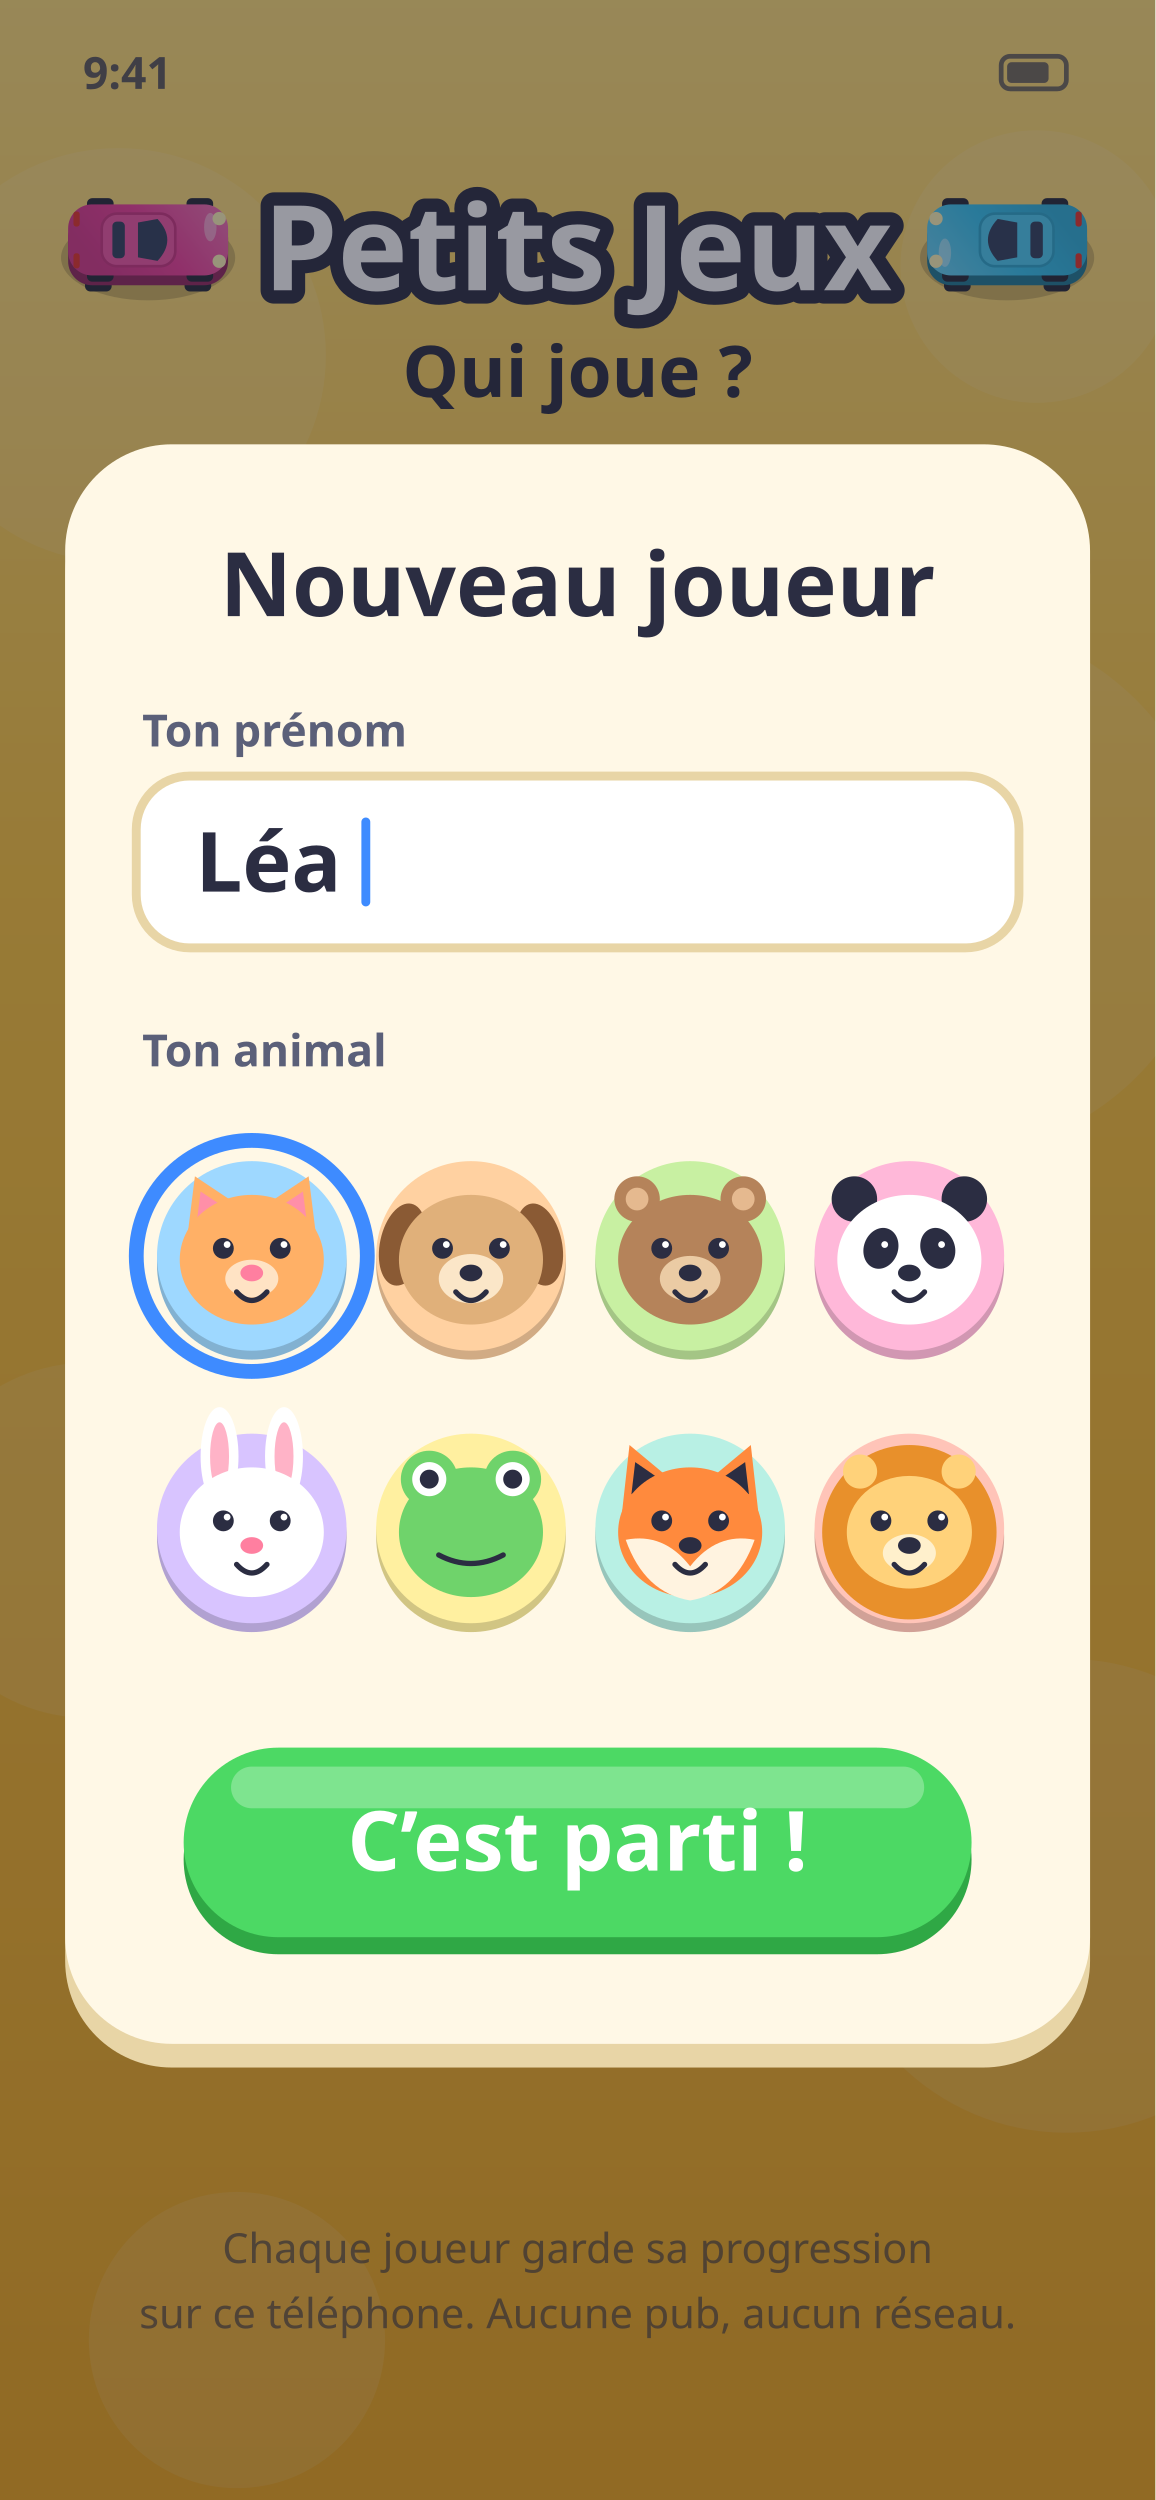
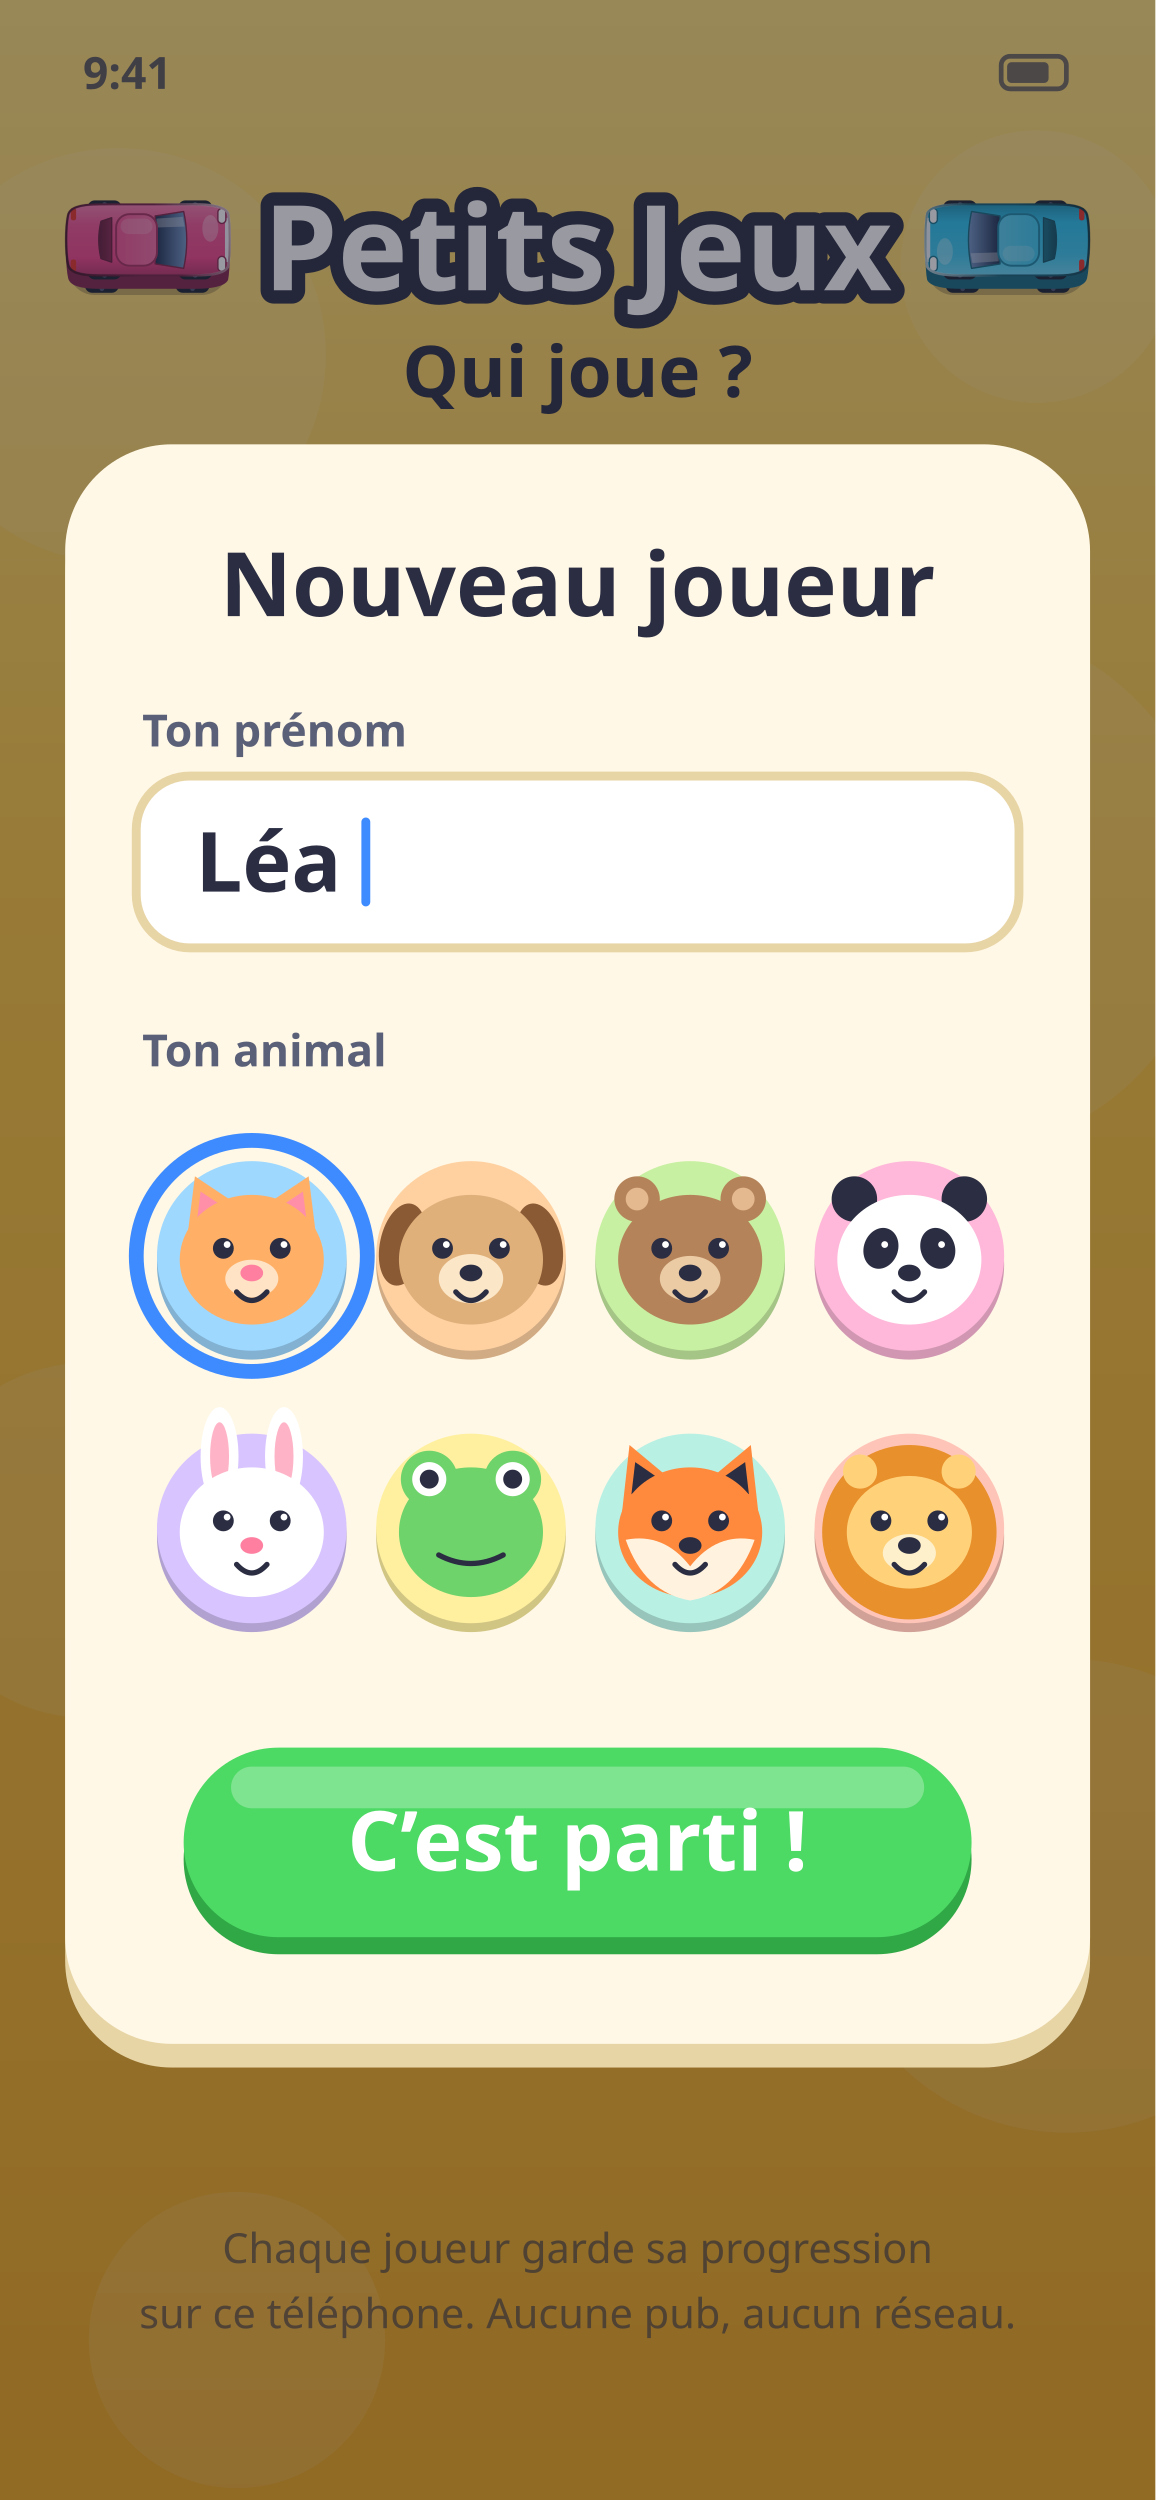
<svg xmlns="http://www.w3.org/2000/svg" viewBox="0 0 390 844" width="390" height="844">
  <style>@font-face{font-family:'Fredoka';src:url('../../android/app/src/main/res/font/fredoka.ttf');font-weight:300 700}</style>
  <defs>
    <linearGradient id="bg" x1="0" y1="0" x2="0" y2="1">
      <stop offset="0" stop-color="#FFE07A" />
      <stop offset="0.35" stop-color="#FFC83D" />
      <stop offset="1" stop-color="#F2A91B" />
    </linearGradient>
  </defs>
  <rect width="390" height="844" fill="url(#bg)" />
  <circle cx="40" cy="120" r="70" fill="#fff" opacity="0.1" />
  <circle cx="350" cy="90" r="46" fill="#fff" opacity="0.1" />
  <circle cx="320" cy="300" r="90" fill="#fff" opacity="0.1" />
  <circle cx="30" cy="520" r="60" fill="#fff" opacity="0.1" />
  <circle cx="360" cy="640" r="80" fill="#fff" opacity="0.1" />
  <circle cx="80" cy="790" r="50" fill="#fff" opacity="0.1" />
  <text x="195" y="98" font-family="Fredoka, sans-serif" font-size="40" font-weight="700" fill="#fff" text-anchor="middle" opacity="1" letter-spacing="0" stroke="#2B2D42" stroke-width="9" stroke-linejoin="round" paint-order="stroke">Petits Jeux</text>
  <text x="195" y="134" font-family="Fredoka, sans-serif" font-size="24" font-weight="600" fill="#2B2D42" text-anchor="middle" opacity="1" letter-spacing="0">Qui joue ?</text>
-   <ellipse cx="50" cy="87" rx="29.4" ry="14.4" fill="#000" opacity="0.18" />
+   <g transform="translate(50 87.6) rotate(90)">
+     <rect x="-12" y="-27" width="24" height="54" rx="9" fill="#000" opacity="0.22" />
+   </g>
  <g transform="translate(50 81)">
-     <g transform="translate(0 3.3)">
+     <g transform="translate(0 4.5)">
      <g transform="rotate(90)">
-         <rect x="-14.1" y="-21.3" width="4.2" height="9" rx="1.8" fill="#262938" />
-         <rect x="9.9" y="-21.3" width="4.2" height="9" rx="1.8" fill="#262938" />
-         <rect x="-14.1" y="12.3" width="4.2" height="9" rx="1.8" fill="#262938" />
-         <rect x="9.9" y="12.3" width="4.2" height="9" rx="1.8" fill="#262938" />
-         <rect x="-12" y="-27" width="24" height="54" rx="8.1" fill="#95285f" />
+         <g>
+           <rect x="-13.35" y="-20.7" width="5.1" height="11.4" rx="2.4" fill="#1E2433" />
+           <circle cx="-12" cy="-15" r="0.78" fill="#4A5470" />
+           <rect x="8.25" y="-20.7" width="5.1" height="11.4" rx="2.4" fill="#1E2433" />
+           <circle cx="12" cy="-15" r="0.78" fill="#4A5470" />
+           <rect x="-13.35" y="9.9" width="5.1" height="11.4" rx="2.4" fill="#1E2433" />
+           <circle cx="-12" cy="15.6" r="0.78" fill="#4A5470" />
+           <rect x="8.25" y="9.9" width="5.1" height="11.4" rx="2.4" fill="#1E2433" />
+           <circle cx="12" cy="15.6" r="0.78" fill="#4A5470" />
+           <path d="M -9,-27 C -5.4,-27.75 5.4,-27.75 9,-27 C 11.4,-25.8 12,-21 12,-15.6 L 12,16.5 C 12,23.4 10.8,26.4 8.4,27 C 4.5,27.9 -4.5,27.9 -8.4,27 C -10.8,26.4 -12,23.4 -12,16.5 L -12,-15.6 C -12,-21 -11.4,-25.8 -9,-27 Z" fill="#84274c" />
+         </g>
      </g>
    </g>
    <g transform="rotate(90)">
      <defs>
-         <linearGradient id="cg14" x1="0" y1="0" x2="0.35" y2="1">
-           <stop offset="0" stop-color="#f475b6" />
-           <stop offset="0.55" stop-color="#F0409A" />
-           <stop offset="1" stop-color="#d83a8b" />
+         <linearGradient id="g69" gradientUnits="userSpaceOnUse" x1="-12" y1="0" x2="12" y2="0">
+           <stop offset="0" stop-color="#f57ead" stop-opacity="1" />
+           <stop offset="0.3" stop-color="#f15593" stop-opacity="1" />
+           <stop offset="0.75" stop-color="#F0468A" stop-opacity="1" />
+           <stop offset="1" stop-color="#bb376c" stop-opacity="1" />
+         </linearGradient>
+         <linearGradient id="g70" gradientUnits="userSpaceOnUse" x1="0" y1="-14.1" x2="0" y2="-2.4">
+           <stop offset="0" stop-color="#7FA3D6" stop-opacity="1" />
+           <stop offset="1" stop-color="#1E3050" stop-opacity="1" />
+         </linearGradient>
+         <linearGradient id="g71" gradientUnits="userSpaceOnUse" x1="0" y1="-3" x2="0" y2="10.8">
+           <stop offset="0" stop-color="#f36fa4" stop-opacity="1" />
+           <stop offset="1" stop-color="#f15593" stop-opacity="1" />
+         </linearGradient>
+         <linearGradient id="g72" gradientUnits="userSpaceOnUse" x1="0" y1="12.3" x2="0" y2="17.4">
+           <stop offset="0" stop-color="#8b2950" stop-opacity="1" />
+           <stop offset="1" stop-color="#601c37" stop-opacity="1" />
+         </linearGradient>
+         <linearGradient id="g73" gradientUnits="userSpaceOnUse" x1="-12" y1="-27" x2="9.6" y2="27">
+           <stop offset="0" stop-color="#FFFFFF" stop-opacity="0.7" />
+           <stop offset="0.4" stop-color="#FFFFFF" stop-opacity="0" />
+           <stop offset="0.62" stop-color="#000000" stop-opacity="0" />
+           <stop offset="1" stop-color="#000000" stop-opacity="0.4" />
        </linearGradient>
      </defs>
-       <rect x="-14.1" y="-21.96" width="4.2" height="9" rx="1.8" fill="#262938" />
-       <rect x="9.9" y="-21.96" width="4.2" height="9" rx="1.8" fill="#262938" />
-       <rect x="-14.1" y="11.64" width="4.2" height="9" rx="1.8" fill="#262938" />
-       <rect x="9.9" y="11.64" width="4.2" height="9" rx="1.8" fill="#262938" />
-       <rect x="-12" y="-27" width="24" height="54" rx="8.1" fill="url(#cg14)" />
-       <ellipse cx="-4.32" cy="-21" rx="4.8" ry="2.1" fill="#fff" opacity="0.4" />
-       <rect x="-8.88" y="-9.18" width="17.76" height="24.84" rx="5.1" fill="#f257a6" stroke="#ce3784" stroke-width="0.9" />
-       <path d="M -7.08 -3.18 Q 0 -9.78 7.08 -3.18 L 5.88 3.42 L -5.88 3.42 Z" fill="#33425F" />
-       <rect x="-4.68" y="6.42" width="9.36" height="-0.36" rx="1.8" fill="#f579b8" opacity="0.5" />
-       <rect x="-6.18" y="7.86" width="12.36" height="4.2" rx="1.5" fill="#33425F" />
-       <circle cx="-7.2" cy="-24" r="2.25" fill="#FFF6B8" />
-       <circle cx="7.2" cy="-24" r="2.25" fill="#FFF6B8" />
-       <rect x="-9.6" y="23.1" width="5.1" height="2.1" rx="0.9" fill="#E8352B" />
-       <rect x="4.5" y="23.1" width="5.1" height="2.1" rx="0.9" fill="#E8352B" />
+       <g>
+         <rect x="-13.35" y="-21.6" width="5.1" height="11.4" rx="2.4" fill="#1E2433" />
+         <circle cx="-12" cy="-15.9" r="0.78" fill="#4A5470" />
+         <rect x="8.25" y="-21.6" width="5.1" height="11.4" rx="2.4" fill="#1E2433" />
+         <circle cx="12" cy="-15.9" r="0.78" fill="#4A5470" />
+         <rect x="-13.35" y="9" width="5.1" height="11.4" rx="2.4" fill="#1E2433" />
+         <circle cx="-12" cy="14.7" r="0.78" fill="#4A5470" />
+         <rect x="8.25" y="9" width="5.1" height="11.4" rx="2.4" fill="#1E2433" />
+         <circle cx="12" cy="14.7" r="0.78" fill="#4A5470" />
+         <path d="M -9,-27 C -5.4,-27.75 5.4,-27.75 9,-27 C 11.4,-25.8 12,-21 12,-15.6 L 12,16.5 C 12,23.4 10.8,26.4 8.4,27 C 4.5,27.9 -4.5,27.9 -8.4,27 C -10.8,26.4 -12,23.4 -12,16.5 L -12,-15.6 C -12,-21 -11.4,-25.8 -9,-27 Z" fill="url(#g69)" />
+         <ellipse cx="-3.9" cy="-21" rx="4.5" ry="2.7" fill="#FFFFFF" fill-opacity="0.3" />
+         <path d="M -9.6,-12 Q 0,-14.1 9.6,-12 L 8.1,-2.4 L -8.1,-2.4 Z" fill="url(#g70)" stroke="#84274c" stroke-width="0.48" stroke-linejoin="round" stroke-linecap="round" />
+         <path d="M -7.8,-11.7 L -4.5,-12.3 L -4.2,-2.85 L -7.2,-2.85 Z" fill="#FFFFFF" fill-opacity="0.34" />
+         <rect x="-8.7" y="-3" width="17.4" height="13.8" rx="4.5" fill="url(#g71)" stroke="#a83161" stroke-width="0.66" stroke-linejoin="round" stroke-linecap="round" />
+         <rect x="-7.2" y="-1.5" width="5.22" height="10.8" rx="2.7" fill="#FFFFFF" fill-opacity="0.18" />
+         <path d="M -7.5,12.3 L 7.5,12.3 L 6.3,15.9 Q 0,17.4 -6.3,15.9 Z" fill="url(#g72)" stroke="#6c203e" stroke-width="0.48" stroke-linejoin="round" stroke-linecap="round" />
+         <rect x="-7.5" y="-27.45" width="15" height="1.5" rx="0.75" fill="#F4F6FA" fill-opacity="0.95" />
+         <rect x="-10.65" y="-26.25" width="5.1" height="2.7" rx="1.35" fill="#FFFFFF" stroke="#902a53" stroke-width="0.48" stroke-linejoin="round" stroke-linecap="round" />
+         <rect x="5.55" y="-26.25" width="5.1" height="2.7" rx="1.35" fill="#FFFFFF" stroke="#902a53" stroke-width="0.48" stroke-linejoin="round" stroke-linecap="round" />
+         <rect x="-10.8" y="24.3" width="4.2" height="1.8" rx="0.75" fill="#E5352B" />
+         <rect x="6.6" y="24.3" width="4.2" height="1.8" rx="0.75" fill="#E5352B" />
+         <path d="M -9,-27 C -5.4,-27.75 5.4,-27.75 9,-27 C 11.4,-25.8 12,-21 12,-15.6 L 12,16.5 C 12,23.4 10.8,26.4 8.4,27 C 4.5,27.9 -4.5,27.9 -8.4,27 C -10.8,26.4 -12,23.4 -12,16.5 L -12,-15.6 C -12,-21 -11.4,-25.8 -9,-27 Z" fill="none" stroke="#782345" stroke-width="0.66" stroke-linejoin="round" stroke-linecap="round" />
+         <path d="M -9,-27 C -5.4,-27.75 5.4,-27.75 9,-27 C 11.4,-25.8 12,-21 12,-15.6 L 12,16.5 C 12,23.4 10.8,26.4 8.4,27 C 4.5,27.9 -4.5,27.9 -8.4,27 C -10.8,26.4 -12,23.4 -12,16.5 L -12,-15.6 C -12,-21 -11.4,-25.8 -9,-27 Z" fill="none" stroke="url(#g73)" stroke-width="0.9" stroke-linejoin="round" stroke-linecap="round" />
+       </g>
    </g>
  </g>
-   <ellipse cx="340" cy="87" rx="29.4" ry="14.4" fill="#000" opacity="0.18" />
+   <g transform="translate(340 87.6) rotate(270)">
+     <rect x="-12" y="-27" width="24" height="54" rx="9" fill="#000" opacity="0.22" />
+   </g>
  <g transform="translate(340 81)">
-     <g transform="translate(0 3.3)">
+     <g transform="translate(0 4.5)">
      <g transform="rotate(270)">
-         <rect x="-14.1" y="-21.3" width="4.2" height="9" rx="1.8" fill="#262938" />
-         <rect x="9.9" y="-21.3" width="4.2" height="9" rx="1.8" fill="#262938" />
-         <rect x="-14.1" y="12.3" width="4.2" height="9" rx="1.8" fill="#262938" />
-         <rect x="9.9" y="12.3" width="4.2" height="9" rx="1.8" fill="#262938" />
-         <rect x="-12" y="-27" width="24" height="54" rx="8.1" fill="#217b96" />
+         <g>
+           <rect x="-13.35" y="-20.7" width="5.1" height="11.4" rx="2.4" fill="#1E2433" />
+           <circle cx="-12" cy="-15" r="0.78" fill="#4A5470" />
+           <rect x="8.25" y="-20.7" width="5.1" height="11.4" rx="2.4" fill="#1E2433" />
+           <circle cx="12" cy="-15" r="0.78" fill="#4A5470" />
+           <rect x="-13.35" y="9.9" width="5.1" height="11.4" rx="2.4" fill="#1E2433" />
+           <circle cx="-12" cy="15.6" r="0.78" fill="#4A5470" />
+           <rect x="8.25" y="9.9" width="5.1" height="11.4" rx="2.4" fill="#1E2433" />
+           <circle cx="12" cy="15.6" r="0.78" fill="#4A5470" />
+           <path d="M -9,-27 C -5.4,-27.75 5.4,-27.75 9,-27 C 11.4,-25.8 12,-21 12,-15.6 L 12,16.5 C 12,23.4 10.8,26.4 8.4,27 C 4.5,27.9 -4.5,27.9 -8.4,27 C -10.8,26.4 -12,23.4 -12,16.5 L -12,-15.6 C -12,-21 -11.4,-25.8 -9,-27 Z" fill="#186c83" />
+         </g>
      </g>
    </g>
    <g transform="rotate(270)">
      <defs>
-         <linearGradient id="cg15" x1="0" y1="0" x2="0.35" y2="1">
-           <stop offset="0" stop-color="#6ed6f6" />
-           <stop offset="0.55" stop-color="#35C6F2" />
-           <stop offset="1" stop-color="#30b2da" />
+         <linearGradient id="g74" gradientUnits="userSpaceOnUse" x1="-12" y1="0" x2="12" y2="0">
+           <stop offset="0" stop-color="#6bd6f3" stop-opacity="1" />
+           <stop offset="0.3" stop-color="#3cc9ef" stop-opacity="1" />
+           <stop offset="0.75" stop-color="#2BC4EE" stop-opacity="1" />
+           <stop offset="1" stop-color="#2299ba" stop-opacity="1" />
+         </linearGradient>
+         <linearGradient id="g75" gradientUnits="userSpaceOnUse" x1="0" y1="-14.1" x2="0" y2="-2.4">
+           <stop offset="0" stop-color="#7FA3D6" stop-opacity="1" />
+           <stop offset="1" stop-color="#1E3050" stop-opacity="1" />
+         </linearGradient>
+         <linearGradient id="g76" gradientUnits="userSpaceOnUse" x1="0" y1="-3" x2="0" y2="10.8">
+           <stop offset="0" stop-color="#5ad1f2" stop-opacity="1" />
+           <stop offset="1" stop-color="#3cc9ef" stop-opacity="1" />
+         </linearGradient>
+         <linearGradient id="g77" gradientUnits="userSpaceOnUse" x1="0" y1="12.3" x2="0" y2="17.4">
+           <stop offset="0" stop-color="#19728a" stop-opacity="1" />
+           <stop offset="1" stop-color="#114e5f" stop-opacity="1" />
+         </linearGradient>
+         <linearGradient id="g78" gradientUnits="userSpaceOnUse" x1="-12" y1="-27" x2="9.6" y2="27">
+           <stop offset="0" stop-color="#FFFFFF" stop-opacity="0.7" />
+           <stop offset="0.4" stop-color="#FFFFFF" stop-opacity="0" />
+           <stop offset="0.62" stop-color="#000000" stop-opacity="0" />
+           <stop offset="1" stop-color="#000000" stop-opacity="0.4" />
        </linearGradient>
      </defs>
-       <rect x="-14.1" y="-21.96" width="4.2" height="9" rx="1.8" fill="#262938" />
-       <rect x="9.9" y="-21.96" width="4.2" height="9" rx="1.8" fill="#262938" />
-       <rect x="-14.1" y="11.64" width="4.2" height="9" rx="1.8" fill="#262938" />
-       <rect x="9.9" y="11.64" width="4.2" height="9" rx="1.8" fill="#262938" />
-       <rect x="-12" y="-27" width="24" height="54" rx="8.1" fill="url(#cg15)" />
-       <ellipse cx="-4.32" cy="-21" rx="4.8" ry="2.1" fill="#fff" opacity="0.4" />
-       <rect x="-8.88" y="-9.18" width="17.76" height="24.84" rx="5.1" fill="#4dcdf4" stroke="#2eaad0" stroke-width="0.9" />
-       <path d="M -7.08 -3.18 Q 0 -9.78 7.08 -3.18 L 5.88 3.42 L -5.88 3.42 Z" fill="#33425F" />
-       <rect x="-4.68" y="6.42" width="9.36" height="-0.36" rx="1.8" fill="#72d7f6" opacity="0.5" />
-       <rect x="-6.18" y="7.86" width="12.36" height="4.2" rx="1.5" fill="#33425F" />
-       <circle cx="-7.2" cy="-24" r="2.25" fill="#FFF6B8" />
-       <circle cx="7.2" cy="-24" r="2.25" fill="#FFF6B8" />
-       <rect x="-9.6" y="23.1" width="5.1" height="2.1" rx="0.9" fill="#E8352B" />
-       <rect x="4.5" y="23.1" width="5.1" height="2.1" rx="0.9" fill="#E8352B" />
+       <g>
+         <rect x="-13.35" y="-21.6" width="5.1" height="11.4" rx="2.4" fill="#1E2433" />
+         <circle cx="-12" cy="-15.9" r="0.78" fill="#4A5470" />
+         <rect x="8.25" y="-21.6" width="5.1" height="11.4" rx="2.4" fill="#1E2433" />
+         <circle cx="12" cy="-15.9" r="0.78" fill="#4A5470" />
+         <rect x="-13.35" y="9" width="5.1" height="11.4" rx="2.4" fill="#1E2433" />
+         <circle cx="-12" cy="14.7" r="0.78" fill="#4A5470" />
+         <rect x="8.25" y="9" width="5.1" height="11.4" rx="2.4" fill="#1E2433" />
+         <circle cx="12" cy="14.7" r="0.78" fill="#4A5470" />
+         <path d="M -9,-27 C -5.4,-27.75 5.4,-27.75 9,-27 C 11.4,-25.8 12,-21 12,-15.6 L 12,16.5 C 12,23.4 10.8,26.4 8.4,27 C 4.5,27.9 -4.5,27.9 -8.4,27 C -10.8,26.4 -12,23.4 -12,16.5 L -12,-15.6 C -12,-21 -11.4,-25.8 -9,-27 Z" fill="url(#g74)" />
+         <ellipse cx="-3.9" cy="-21" rx="4.5" ry="2.7" fill="#FFFFFF" fill-opacity="0.3" />
+         <path d="M -9.6,-12 Q 0,-14.1 9.6,-12 L 8.1,-2.4 L -8.1,-2.4 Z" fill="url(#g75)" stroke="#186c83" stroke-width="0.48" stroke-linejoin="round" stroke-linecap="round" />
+         <path d="M -7.8,-11.7 L -4.5,-12.3 L -4.2,-2.85 L -7.2,-2.85 Z" fill="#FFFFFF" fill-opacity="0.34" />
+         <rect x="-8.7" y="-3" width="17.4" height="13.8" rx="4.5" fill="url(#g76)" stroke="#1e89a7" stroke-width="0.66" stroke-linejoin="round" stroke-linecap="round" />
+         <rect x="-7.2" y="-1.5" width="5.22" height="10.8" rx="2.7" fill="#FFFFFF" fill-opacity="0.18" />
+         <path d="M -7.5,12.3 L 7.5,12.3 L 6.3,15.9 Q 0,17.4 -6.3,15.9 Z" fill="url(#g77)" stroke="#13586b" stroke-width="0.48" stroke-linejoin="round" stroke-linecap="round" />
+         <rect x="-7.5" y="-27.45" width="15" height="1.5" rx="0.75" fill="#F4F6FA" fill-opacity="0.95" />
+         <rect x="-10.65" y="-26.25" width="5.1" height="2.7" rx="1.35" fill="#FFFFFF" stroke="#1a768f" stroke-width="0.48" stroke-linejoin="round" stroke-linecap="round" />
+         <rect x="5.55" y="-26.25" width="5.1" height="2.7" rx="1.35" fill="#FFFFFF" stroke="#1a768f" stroke-width="0.48" stroke-linejoin="round" stroke-linecap="round" />
+         <rect x="-10.8" y="24.3" width="4.2" height="1.8" rx="0.75" fill="#E5352B" />
+         <rect x="6.6" y="24.3" width="4.2" height="1.8" rx="0.75" fill="#E5352B" />
+         <path d="M -9,-27 C -5.4,-27.75 5.4,-27.75 9,-27 C 11.4,-25.8 12,-21 12,-15.6 L 12,16.5 C 12,23.4 10.8,26.4 8.4,27 C 4.5,27.9 -4.5,27.9 -8.4,27 C -10.8,26.4 -12,23.4 -12,16.5 L -12,-15.6 C -12,-21 -11.4,-25.8 -9,-27 Z" fill="none" stroke="#166277" stroke-width="0.66" stroke-linejoin="round" stroke-linecap="round" />
+         <path d="M -9,-27 C -5.4,-27.75 5.4,-27.75 9,-27 C 11.4,-25.8 12,-21 12,-15.6 L 12,16.5 C 12,23.4 10.8,26.4 8.4,27 C 4.5,27.9 -4.5,27.9 -8.4,27 C -10.8,26.4 -12,23.4 -12,16.5 L -12,-15.6 C -12,-21 -11.4,-25.8 -9,-27 Z" fill="none" stroke="url(#g78)" stroke-width="0.9" stroke-linejoin="round" stroke-linecap="round" />
+       </g>
    </g>
  </g>
  <rect x="24" y="166" width="342" height="94" rx="30" fill="#E8D5A6" />
  <rect x="24" y="160" width="342" height="94" rx="30" fill="#FFF8E6" />
  <circle cx="76" cy="210" r="34" fill="#82b1d1" />
  <circle cx="76" cy="207" r="34" fill="#9ED8FF" />
-   <clipPath id="av15">
+   <clipPath id="av0">
    <circle cx="76" cy="207" r="34" />
  </clipPath>
  <g>
    <path d="M 52.88 200.2 L 55.6 178.44 L 71.92 189.32 Z" fill="#FFB066" />
    <path d="M 99.12 200.2 L 96.4 178.44 L 80.08 189.32 Z" fill="#FFB066" />
    <path d="M 56.28 194.76 L 57.64 183.88 L 65.8 189.32 Z" fill="#FF8FA8" />
    <path d="M 95.72 194.76 L 94.36 183.88 L 86.2 189.32 Z" fill="#FF8FA8" />
    <ellipse cx="76" cy="208.36" rx="25.84" ry="23.26" fill="#FFB066" />
    <ellipse cx="76" cy="215.16" rx="9.52" ry="6.8" fill="#FFE3C4" />
    <circle cx="65.8" cy="204.28" r="3.74" fill="#2B2D42" />
    <circle cx="86.2" cy="204.28" r="3.74" fill="#2B2D42" />
    <circle cx="67.16" cy="202.92" r="1.22" fill="#fff" />
    <circle cx="87.56" cy="202.92" r="1.22" fill="#fff" />
    <ellipse cx="76" cy="213.12" rx="4.08" ry="2.99" fill="#FF7FA0" />
    <path d="M 70.56 219.92 Q 76 226.04 81.44 219.92" fill="none" stroke="#2B2D42" stroke-width="1.9" stroke-linecap="round" />
  </g>
  <text x="124" y="204" font-family="Fredoka, sans-serif" font-size="28" font-weight="700" fill="#2B2D42" text-anchor="start" opacity="1" letter-spacing="0">Léa</text>
  <text x="124" y="230" font-family="Fredoka, sans-serif" font-size="15" font-weight="500" fill="#5B6079" text-anchor="start" opacity="1" letter-spacing="0">As du créneau</text>
  <polygon points="334,181.4 337.95,189.96 347.31,191.07 340.39,197.48 342.23,206.73 334,202.12 325.77,206.73 327.61,197.48 320.69,191.07 330.05,189.96" fill="#E59A00" stroke="#E59A00" stroke-width="2.8" stroke-linejoin="round" />
  <polygon points="334,180 337.95,188.56 347.31,189.67 340.39,196.08 342.23,205.33 334,200.72 325.77,205.33 327.61,196.08 320.69,189.67 330.05,188.56" fill="#FFC107" stroke="#FFE066" stroke-width="1.68" stroke-linejoin="round" />
  <text x="334" y="230" font-family="Fredoka, sans-serif" font-size="20" font-weight="700" fill="#E59A00" text-anchor="middle" opacity="1" letter-spacing="0">74</text>
  <rect x="24" y="276" width="342" height="94" rx="30" fill="#E8D5A6" />
  <rect x="24" y="270" width="342" height="94" rx="30" fill="#FFF8E6" />
  <circle cx="76" cy="320" r="34" fill="#97c5bb" />
  <circle cx="76" cy="317" r="34" fill="#B8F0E4" />
-   <clipPath id="av15">
+   <clipPath id="av0">
    <circle cx="76" cy="317" r="34" />
  </clipPath>
  <g>
    <path d="M 51.52 311.56 L 54.24 287.08 L 70.56 300.68 Z" fill="#FF8A3D" />
    <path d="M 100.48 311.56 L 97.76 287.08 L 81.44 300.68 Z" fill="#FF8A3D" />
    <path d="M 54.92 304.76 L 56.28 293.2 L 65.12 299.32 Z" fill="#2B2D42" />
    <path d="M 97.08 304.76 L 95.72 293.2 L 86.88 299.32 Z" fill="#2B2D42" />
    <ellipse cx="76" cy="318.36" rx="25.84" ry="23.26" fill="#FF8A3D" />
    <path d="M 52.88 321.08 Q 66.48 318.36 76 330.6 Q 85.52 318.36 99.12 321.08 Q 92.32 340.12 76 342.84 Q 59.68 340.12 52.88 321.08 Z" fill="#FFF3E0" />
    <circle cx="65.8" cy="314.28" r="3.74" fill="#2B2D42" />
    <circle cx="86.2" cy="314.28" r="3.74" fill="#2B2D42" />
    <circle cx="67.16" cy="312.92" r="1.22" fill="#fff" />
    <circle cx="87.56" cy="312.92" r="1.22" fill="#fff" />
    <ellipse cx="76" cy="323.12" rx="4.08" ry="2.99" fill="#2B2D42" />
    <path d="M 70.56 329.92 Q 76 336.04 81.44 329.92" fill="none" stroke="#2B2D42" stroke-width="1.9" stroke-linecap="round" />
  </g>
  <text x="124" y="314" font-family="Fredoka, sans-serif" font-size="28" font-weight="700" fill="#2B2D42" text-anchor="start" opacity="1" letter-spacing="0">Hugo</text>
  <text x="124" y="340" font-family="Fredoka, sans-serif" font-size="15" font-weight="500" fill="#5B6079" text-anchor="start" opacity="1" letter-spacing="0">Premier tour de roue</text>
  <polygon points="334,291.4 337.95,299.96 347.31,301.07 340.39,307.48 342.23,316.73 334,312.12 325.77,316.73 327.61,307.48 320.69,301.07 330.05,299.96" fill="#E59A00" stroke="#E59A00" stroke-width="2.8" stroke-linejoin="round" />
  <polygon points="334,290 337.95,298.56 347.31,299.67 340.39,306.08 342.23,315.33 334,310.72 325.77,315.33 327.61,306.08 320.69,299.67 330.05,298.56" fill="#FFC107" stroke="#FFE066" stroke-width="1.68" stroke-linejoin="round" />
  <text x="334" y="340" font-family="Fredoka, sans-serif" font-size="20" font-weight="700" fill="#E59A00" text-anchor="middle" opacity="1" letter-spacing="0">12</text>
  <rect x="24" y="386" width="342" height="94" rx="30" fill="#E8D5A6" />
  <rect x="24" y="380" width="342" height="94" rx="30" fill="#FFF8E6" />
  <circle cx="76" cy="430" r="34" fill="#b1a1d1" />
  <circle cx="76" cy="427" r="34" fill="#D8C4FF" />
-   <clipPath id="av15">
+   <clipPath id="av0">
    <circle cx="76" cy="427" r="34" />
  </clipPath>
  <g>
    <ellipse cx="64.44" cy="401.16" rx="6.8" ry="17.68" fill="#fff" />
    <ellipse cx="87.56" cy="401.16" rx="6.8" ry="17.68" fill="#fff" />
    <ellipse cx="64.44" cy="401.16" rx="3.4" ry="12.24" fill="#FFB3C7" />
    <ellipse cx="87.56" cy="401.16" rx="3.4" ry="12.24" fill="#FFB3C7" />
    <ellipse cx="76" cy="428.36" rx="25.84" ry="23.26" fill="#FFFFFF" />
    <circle cx="65.8" cy="424.28" r="3.74" fill="#2B2D42" />
    <circle cx="86.2" cy="424.28" r="3.74" fill="#2B2D42" />
    <circle cx="67.16" cy="422.92" r="1.22" fill="#fff" />
    <circle cx="87.56" cy="422.92" r="1.22" fill="#fff" />
    <ellipse cx="76" cy="433.12" rx="4.08" ry="2.99" fill="#FF7FA0" />
    <path d="M 70.56 439.92 Q 76 446.04 81.44 439.92" fill="none" stroke="#2B2D42" stroke-width="1.9" stroke-linecap="round" />
  </g>
  <text x="124" y="424" font-family="Fredoka, sans-serif" font-size="28" font-weight="700" fill="#2B2D42" text-anchor="start" opacity="1" letter-spacing="0">Emma</text>
  <text x="124" y="450" font-family="Fredoka, sans-serif" font-size="15" font-weight="500" fill="#5B6079" text-anchor="start" opacity="1" letter-spacing="0">Petite voiture</text>
  <polygon points="334,401.4 337.95,409.96 347.31,411.07 340.39,417.48 342.23,426.73 334,422.12 325.77,426.73 327.61,417.48 320.69,411.07 330.05,409.96" fill="#E59A00" stroke="#E59A00" stroke-width="2.8" stroke-linejoin="round" />
  <polygon points="334,400 337.95,408.56 347.31,409.67 340.39,416.08 342.23,425.33 334,420.72 325.77,425.33 327.61,416.08 320.69,409.67 330.05,408.56" fill="#FFC107" stroke="#FFE066" stroke-width="1.68" stroke-linejoin="round" />
  <text x="334" y="450" font-family="Fredoka, sans-serif" font-size="20" font-weight="700" fill="#E59A00" text-anchor="middle" opacity="1" letter-spacing="0">0</text>
  <rect x="24" y="490" width="342" height="94" rx="30" fill="#fff" opacity="0.35" stroke="#fff" stroke-width="3" stroke-dasharray="12 10" />
  <circle cx="76" cy="537" r="30" fill="#fff" opacity="0.55" />
  <rect x="62.8" y="534.25" width="26.4" height="5.5" rx="2.75" fill="#5B6079" />
  <rect x="73.25" y="523.8" width="5.5" height="26.4" rx="2.75" fill="#5B6079" />
  <text x="124" y="546" font-family="Fredoka, sans-serif" font-size="24" font-weight="600" fill="#2B2D42" text-anchor="start" opacity="0.75" letter-spacing="0">Nouveau joueur</text>
  <rect x="24" y="600" width="342" height="94" rx="30" fill="#fff" opacity="0.35" stroke="#fff" stroke-width="3" stroke-dasharray="12 10" />
  <circle cx="76" cy="647" r="30" fill="#fff" opacity="0.55" />
  <rect x="62.8" y="644.25" width="26.4" height="5.5" rx="2.75" fill="#5B6079" />
  <rect x="73.25" y="633.8" width="5.5" height="26.4" rx="2.75" fill="#5B6079" />
  <text x="124" y="656" font-family="Fredoka, sans-serif" font-size="24" font-weight="600" fill="#2B2D42" text-anchor="start" opacity="0.75" letter-spacing="0">Nouveau joueur</text>
  <text x="195" y="764" font-family="Fredoka, sans-serif" font-size="14" font-weight="500" fill="#2B2D42" text-anchor="middle" opacity="0.6" letter-spacing="0">Chaque joueur garde sa progression</text>
  <text x="195" y="786" font-family="Fredoka, sans-serif" font-size="14" font-weight="500" fill="#2B2D42" text-anchor="middle" opacity="0.6" letter-spacing="0">sur ce téléphone. Aucune pub, aucun réseau.</text>
  <rect width="390" height="844" fill="#1B1D2E" opacity="0.45" />
  <rect x="22" y="158" width="346" height="540" rx="36" fill="#E8D5A6" />
  <rect x="22" y="150" width="346" height="540" rx="36" fill="#FFF8E6" />
  <text x="195" y="208" font-family="Fredoka, sans-serif" font-size="30" font-weight="700" fill="#2B2D42" text-anchor="middle" opacity="1" letter-spacing="0">Nouveau joueur</text>
  <text x="48" y="252" font-family="Fredoka, sans-serif" font-size="15" font-weight="600" fill="#5B6079" text-anchor="start" opacity="1" letter-spacing="0">Ton prénom</text>
  <rect x="46" y="262" width="298" height="58" rx="18" fill="#fff" stroke="#E8D5A6" stroke-width="3" />
  <text x="66" y="301" font-family="Fredoka, sans-serif" font-size="28" font-weight="600" fill="#2B2D42" text-anchor="start" opacity="1" letter-spacing="0">Léa</text>
  <rect x="122" y="276" width="3" height="30" rx="1.5" fill="#3E8BFF" />
  <text x="48" y="360" font-family="Fredoka, sans-serif" font-size="15" font-weight="600" fill="#5B6079" text-anchor="start" opacity="1" letter-spacing="0">Ton animal</text>
  <circle cx="85" cy="424" r="39" fill="none" stroke="#3E8BFF" stroke-width="5" />
  <circle cx="85" cy="427" r="32" fill="#82b1d1" />
  <circle cx="85" cy="424" r="32" fill="#9ED8FF" />
-   <clipPath id="av15">
+   <clipPath id="av0">
    <circle cx="85" cy="424" r="32" />
  </clipPath>
  <g>
    <path d="M 63.24 417.6 L 65.8 397.12 L 81.16 407.36 Z" fill="#FFB066" />
    <path d="M 106.76 417.6 L 104.2 397.12 L 88.84 407.36 Z" fill="#FFB066" />
    <path d="M 66.44 412.48 L 67.72 402.24 L 75.4 407.36 Z" fill="#FF8FA8" />
    <path d="M 103.56 412.48 L 102.28 402.24 L 94.6 407.36 Z" fill="#FF8FA8" />
    <ellipse cx="85" cy="425.28" rx="24.32" ry="21.89" fill="#FFB066" />
    <ellipse cx="85" cy="431.68" rx="8.96" ry="6.4" fill="#FFE3C4" />
    <circle cx="75.4" cy="421.44" r="3.52" fill="#2B2D42" />
    <circle cx="94.6" cy="421.44" r="3.52" fill="#2B2D42" />
    <circle cx="76.68" cy="420.16" r="1.15" fill="#fff" />
    <circle cx="95.88" cy="420.16" r="1.15" fill="#fff" />
    <ellipse cx="85" cy="429.76" rx="3.84" ry="2.82" fill="#FF7FA0" />
    <path d="M 79.88 436.16 Q 85 441.92 90.12 436.16" fill="none" stroke="#2B2D42" stroke-width="1.79" stroke-linecap="round" />
  </g>
  <circle cx="159" cy="427" r="32" fill="#d1ab84" />
  <circle cx="159" cy="424" r="32" fill="#FFD1A1" />
-   <clipPath id="av15">
+   <clipPath id="av0">
    <circle cx="159" cy="424" r="32" />
  </clipPath>
  <g>
    <ellipse cx="135.96" cy="420.16" rx="7.68" ry="14.08" fill="#8A5A34" transform="rotate(12 135.96 420.16)" />
    <ellipse cx="182.04" cy="420.16" rx="7.68" ry="14.08" fill="#8A5A34" transform="rotate(-12 182.04 420.16)" />
    <ellipse cx="159" cy="425.28" rx="24.32" ry="21.89" fill="#E0B07A" />
    <ellipse cx="159" cy="431.68" rx="10.88" ry="8.32" fill="#FBE6C8" />
    <circle cx="149.4" cy="421.44" r="3.52" fill="#2B2D42" />
    <circle cx="168.6" cy="421.44" r="3.52" fill="#2B2D42" />
    <circle cx="150.68" cy="420.16" r="1.15" fill="#fff" />
    <circle cx="169.88" cy="420.16" r="1.15" fill="#fff" />
    <ellipse cx="159" cy="429.76" rx="3.84" ry="2.82" fill="#2B2D42" />
    <path d="M 153.88 436.16 Q 159 441.92 164.12 436.16" fill="none" stroke="#2B2D42" stroke-width="1.79" stroke-linecap="round" />
  </g>
  <circle cx="233" cy="427" r="32" fill="#a4c585" />
  <circle cx="233" cy="424" r="32" fill="#C8F0A2" />
-   <clipPath id="av15">
+   <clipPath id="av0">
    <circle cx="233" cy="424" r="32" />
  </clipPath>
  <g>
    <circle cx="215.08" cy="404.8" r="7.68" fill="#B5835A" />
    <circle cx="250.92" cy="404.8" r="7.68" fill="#B5835A" />
    <circle cx="215.08" cy="404.8" r="3.84" fill="#E5B98F" />
    <circle cx="250.92" cy="404.8" r="3.84" fill="#E5B98F" />
    <ellipse cx="233" cy="425.28" rx="24.32" ry="21.89" fill="#B5835A" />
    <ellipse cx="233" cy="431.68" rx="10.24" ry="7.68" fill="#EBCBA4" />
    <circle cx="223.4" cy="421.44" r="3.52" fill="#2B2D42" />
    <circle cx="242.6" cy="421.44" r="3.52" fill="#2B2D42" />
    <circle cx="224.68" cy="420.16" r="1.15" fill="#fff" />
    <circle cx="243.88" cy="420.16" r="1.15" fill="#fff" />
    <ellipse cx="233" cy="429.76" rx="3.84" ry="2.82" fill="#2B2D42" />
    <path d="M 227.88 436.16 Q 233 441.92 238.12 436.16" fill="none" stroke="#2B2D42" stroke-width="1.79" stroke-linecap="round" />
  </g>
  <circle cx="307" cy="427" r="32" fill="#d197b2" />
  <circle cx="307" cy="424" r="32" fill="#FFB8D9" />
-   <clipPath id="av15">
+   <clipPath id="av0">
    <circle cx="307" cy="424" r="32" />
  </clipPath>
  <g>
    <circle cx="288.44" cy="404.8" r="7.68" fill="#2B2D42" />
    <circle cx="325.56" cy="404.8" r="7.68" fill="#2B2D42" />
    <ellipse cx="307" cy="425.28" rx="24.32" ry="21.89" fill="#FFFFFF" />
    <ellipse cx="297.4" cy="421.44" rx="5.76" ry="7.04" fill="#2B2D42" transform="rotate(20 297.4 421.44)" />
    <ellipse cx="316.6" cy="421.44" rx="5.76" ry="7.04" fill="#2B2D42" transform="rotate(-20 316.6 421.44)" />
    <circle cx="297.4" cy="421.44" r="3.52" fill="#2B2D42" />
    <circle cx="316.6" cy="421.44" r="3.52" fill="#2B2D42" />
    <circle cx="298.68" cy="420.16" r="1.15" fill="#fff" />
    <circle cx="317.88" cy="420.16" r="1.15" fill="#fff" />
    <ellipse cx="307" cy="429.76" rx="3.84" ry="2.82" fill="#2B2D42" />
    <path d="M 301.88 436.16 Q 307 441.92 312.12 436.16" fill="none" stroke="#2B2D42" stroke-width="1.79" stroke-linecap="round" />
  </g>
  <circle cx="85" cy="519" r="32" fill="#b1a1d1" />
  <circle cx="85" cy="516" r="32" fill="#D8C4FF" />
-   <clipPath id="av15">
+   <clipPath id="av0">
    <circle cx="85" cy="516" r="32" />
  </clipPath>
  <g>
    <ellipse cx="74.12" cy="491.68" rx="6.4" ry="16.64" fill="#fff" />
    <ellipse cx="95.88" cy="491.68" rx="6.4" ry="16.64" fill="#fff" />
    <ellipse cx="74.12" cy="491.68" rx="3.2" ry="11.52" fill="#FFB3C7" />
    <ellipse cx="95.88" cy="491.68" rx="3.2" ry="11.52" fill="#FFB3C7" />
    <ellipse cx="85" cy="517.28" rx="24.32" ry="21.89" fill="#FFFFFF" />
    <circle cx="75.4" cy="513.44" r="3.52" fill="#2B2D42" />
    <circle cx="94.6" cy="513.44" r="3.52" fill="#2B2D42" />
    <circle cx="76.68" cy="512.16" r="1.15" fill="#fff" />
    <circle cx="95.88" cy="512.16" r="1.15" fill="#fff" />
    <ellipse cx="85" cy="521.76" rx="3.84" ry="2.82" fill="#FF7FA0" />
    <path d="M 79.88 528.16 Q 85 533.92 90.12 528.16" fill="none" stroke="#2B2D42" stroke-width="1.79" stroke-linecap="round" />
  </g>
  <circle cx="159" cy="519" r="32" fill="#d1c583" />
  <circle cx="159" cy="516" r="32" fill="#FFF0A0" />
-   <clipPath id="av15">
+   <clipPath id="av0">
    <circle cx="159" cy="516" r="32" />
  </clipPath>
  <g>
    <circle cx="144.92" cy="499.36" r="9.6" fill="#6FD36B" />
    <circle cx="173.08" cy="499.36" r="9.6" fill="#6FD36B" />
    <ellipse cx="159" cy="517.28" rx="24.32" ry="21.89" fill="#6FD36B" />
    <circle cx="144.92" cy="499.36" r="5.76" fill="#fff" />
    <circle cx="173.08" cy="499.36" r="5.76" fill="#fff" />
    <circle cx="144.92" cy="499.36" r="3.2" fill="#2B2D42" />
    <circle cx="173.08" cy="499.36" r="3.2" fill="#2B2D42" />
    <path d="M 148.12 524.96 Q 159 530.72 169.88 524.96" fill="none" stroke="#2B2D42" stroke-width="1.79" stroke-linecap="round" />
  </g>
  <circle cx="233" cy="519" r="32" fill="#97c5bb" />
  <circle cx="233" cy="516" r="32" fill="#B8F0E4" />
-   <clipPath id="av15">
+   <clipPath id="av0">
    <circle cx="233" cy="516" r="32" />
  </clipPath>
  <g>
    <path d="M 209.96 510.88 L 212.52 487.84 L 227.88 500.64 Z" fill="#FF8A3D" />
    <path d="M 256.04 510.88 L 253.48 487.84 L 238.12 500.64 Z" fill="#FF8A3D" />
    <path d="M 213.16 504.48 L 214.44 493.6 L 222.76 499.36 Z" fill="#2B2D42" />
    <path d="M 252.84 504.48 L 251.56 493.6 L 243.24 499.36 Z" fill="#2B2D42" />
    <ellipse cx="233" cy="517.28" rx="24.32" ry="21.89" fill="#FF8A3D" />
    <path d="M 211.24 519.84 Q 224.04 517.28 233 528.8 Q 241.96 517.28 254.76 519.84 Q 248.36 537.76 233 540.32 Q 217.64 537.76 211.24 519.84 Z" fill="#FFF3E0" />
    <circle cx="223.4" cy="513.44" r="3.52" fill="#2B2D42" />
    <circle cx="242.6" cy="513.44" r="3.52" fill="#2B2D42" />
    <circle cx="224.68" cy="512.16" r="1.15" fill="#fff" />
    <circle cx="243.88" cy="512.16" r="1.15" fill="#fff" />
    <ellipse cx="233" cy="521.76" rx="3.84" ry="2.82" fill="#2B2D42" />
    <path d="M 227.88 528.16 Q 233 533.92 238.12 528.16" fill="none" stroke="#2B2D42" stroke-width="1.79" stroke-linecap="round" />
  </g>
  <circle cx="307" cy="519" r="32" fill="#d1a197" />
  <circle cx="307" cy="516" r="32" fill="#FFC4B8" />
-   <clipPath id="av15">
+   <clipPath id="av0">
    <circle cx="307" cy="516" r="32" />
  </clipPath>
  <g>
    <circle cx="307" cy="517.28" r="29.44" fill="#E8902B" />
    <circle cx="290.36" cy="496.8" r="5.76" fill="#FFD27A" />
    <circle cx="323.64" cy="496.8" r="5.76" fill="#FFD27A" />
    <ellipse cx="307" cy="517.28" rx="21.12" ry="19.01" fill="#FFD27A" />
    <ellipse cx="307" cy="524.32" rx="8.96" ry="6.4" fill="#FFF0CC" />
    <circle cx="297.4" cy="513.44" r="3.52" fill="#2B2D42" />
    <circle cx="316.6" cy="513.44" r="3.52" fill="#2B2D42" />
    <circle cx="298.68" cy="512.16" r="1.15" fill="#fff" />
    <circle cx="317.88" cy="512.16" r="1.15" fill="#fff" />
    <ellipse cx="307" cy="521.76" rx="3.84" ry="2.82" fill="#2B2D42" />
    <path d="M 301.88 528.16 Q 307 533.92 312.12 528.16" fill="none" stroke="#2B2D42" stroke-width="1.79" stroke-linecap="round" />
  </g>
  <g>
    <rect x="62" y="595.76" width="266" height="64" rx="32" fill="#2FA845" />
    <rect x="62" y="590" width="266" height="64" rx="32" fill="#4CD964" />
    <rect x="78" y="596.4" width="234" height="14.08" rx="7.04" fill="#fff" opacity="0.28" />
    <text x="195" y="631.52" font-family="Fredoka, sans-serif" font-size="28" font-weight="700" fill="#FFFFFF" text-anchor="middle" opacity="1" letter-spacing="0" stroke="#318d41" stroke-width="0" stroke-linejoin="round" paint-order="stroke">C’est parti !</text>
  </g>
  <text x="28" y="30" font-family="Fredoka, sans-serif" font-size="15" font-weight="600" fill="#2B2D42" text-anchor="start" opacity="0.8" letter-spacing="0">9:41</text>
  <rect x="338" y="19" width="22" height="11" rx="3" fill="none" stroke="#2B2D42" stroke-width="1.6" opacity="0.7" />
  <rect x="340" y="21" width="14" height="7" rx="1.5" fill="#2B2D42" opacity="0.7" />
</svg>
